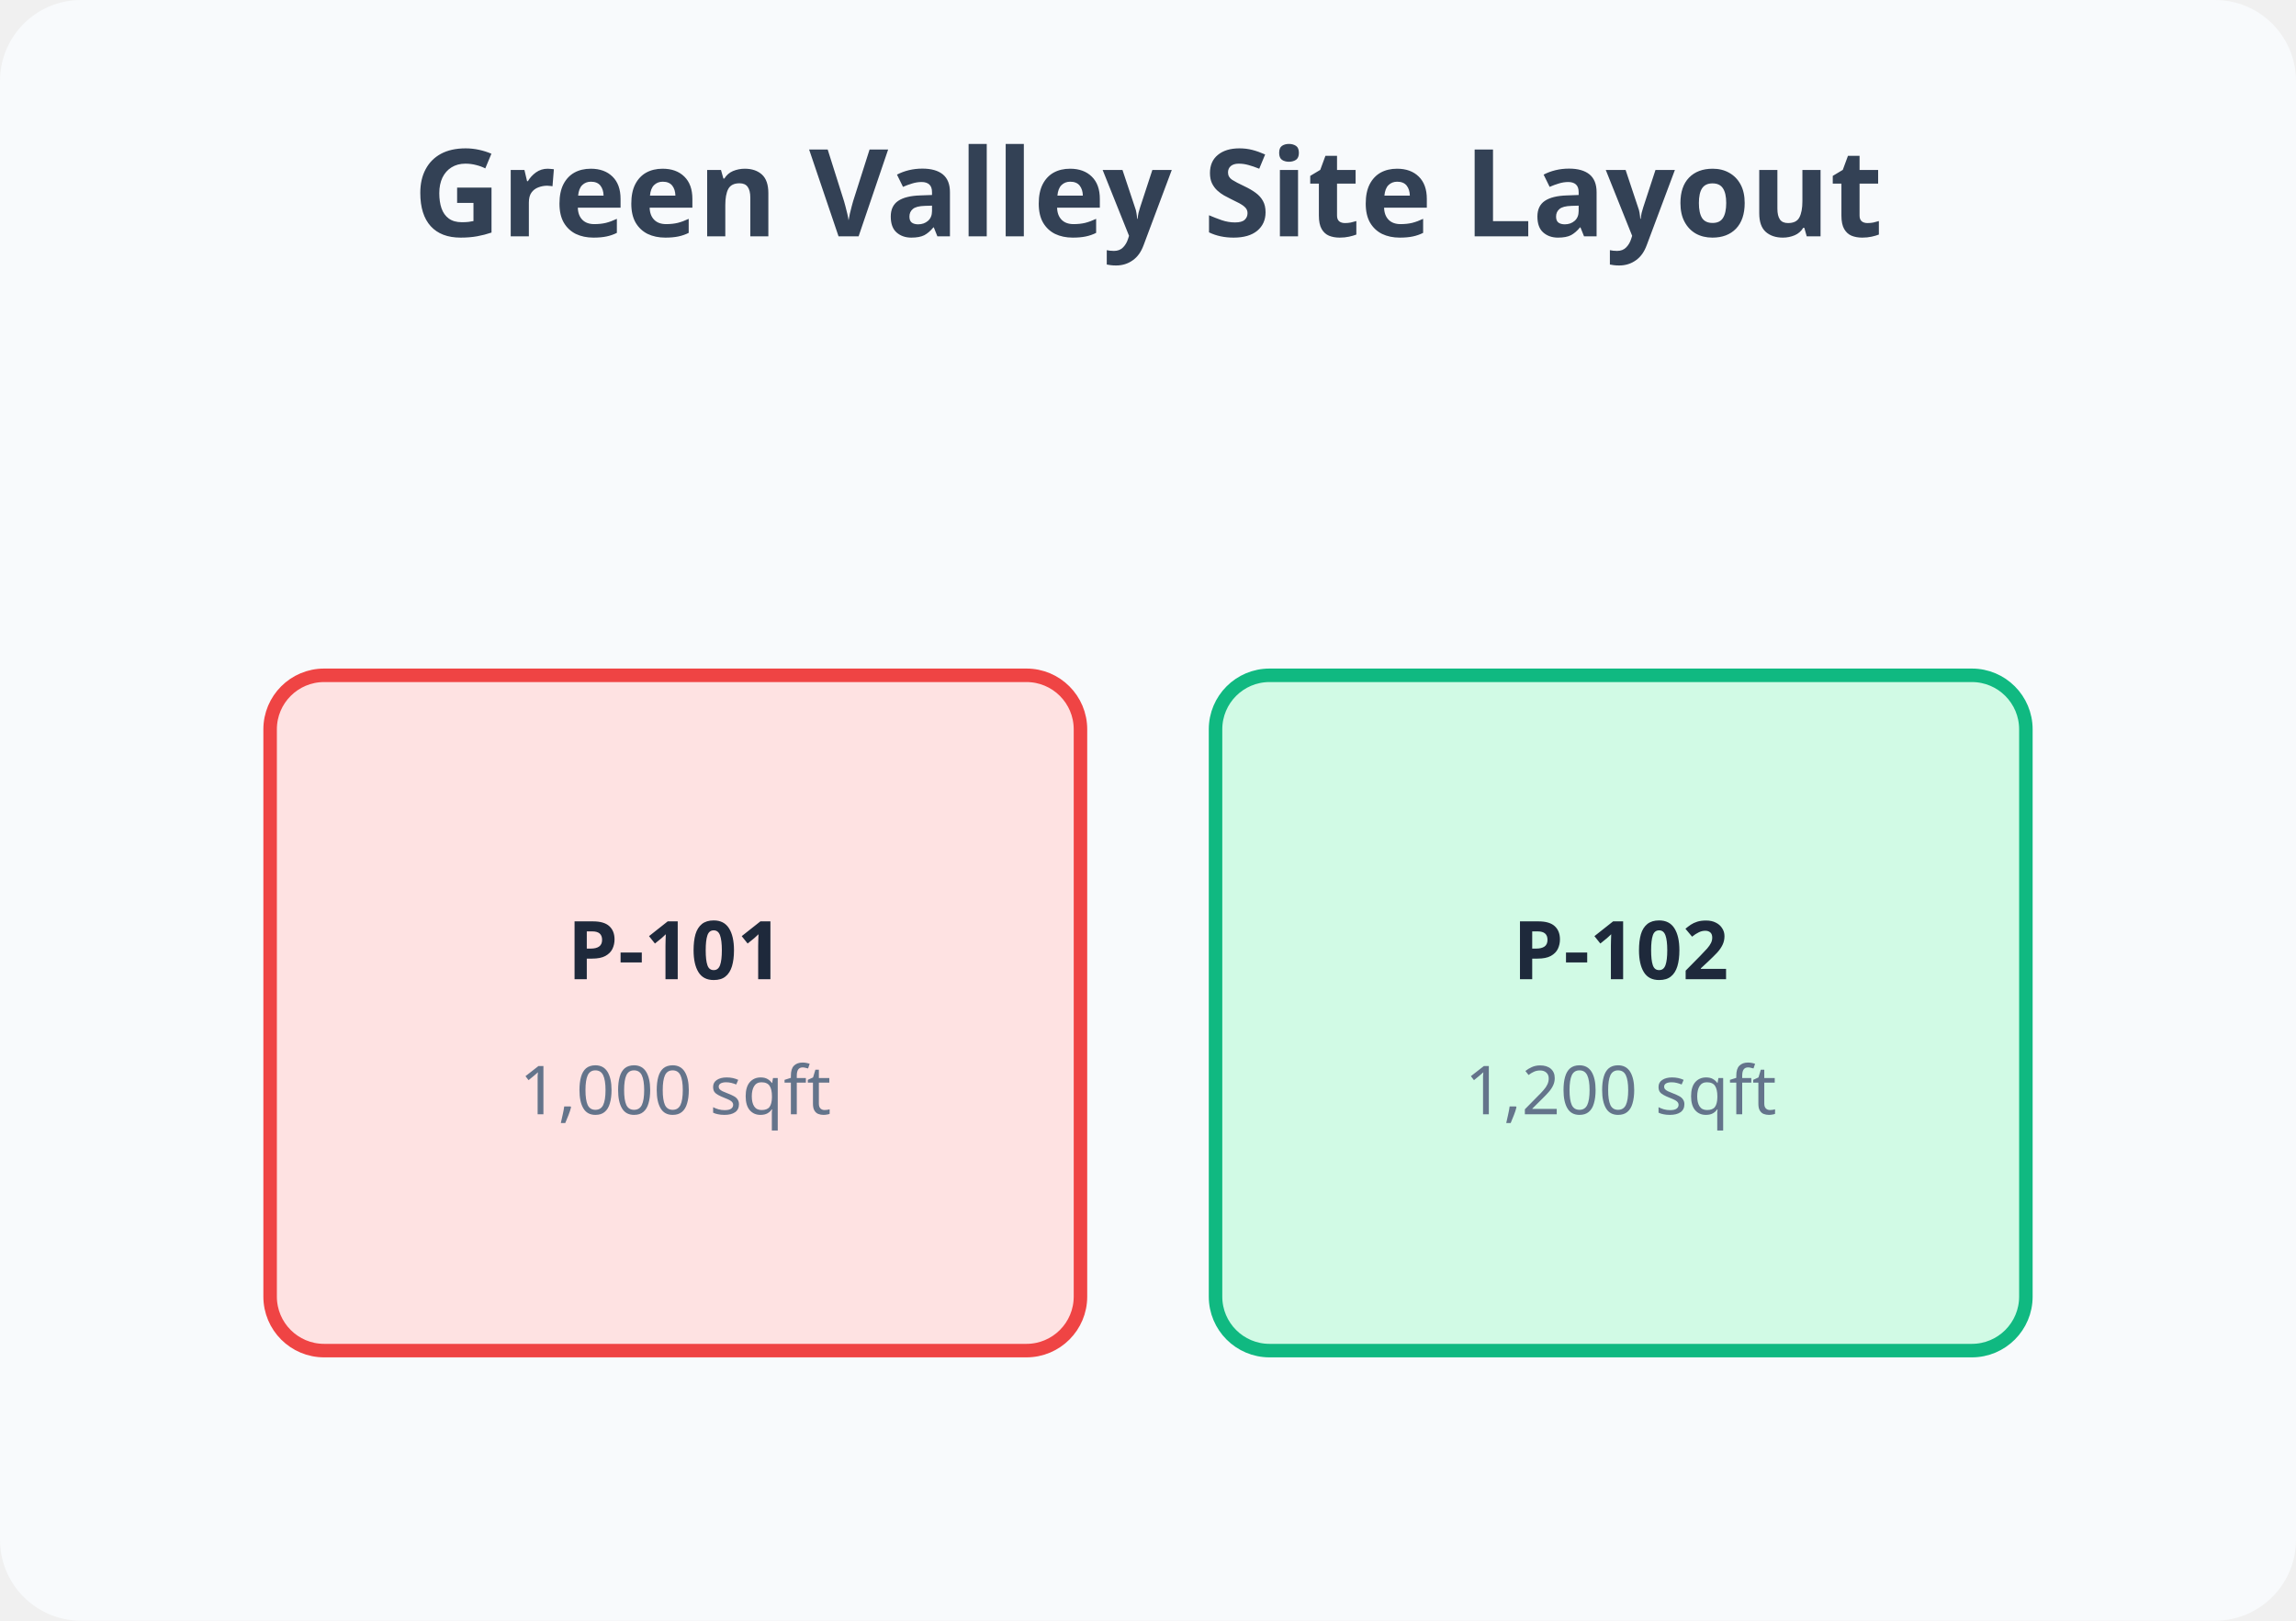
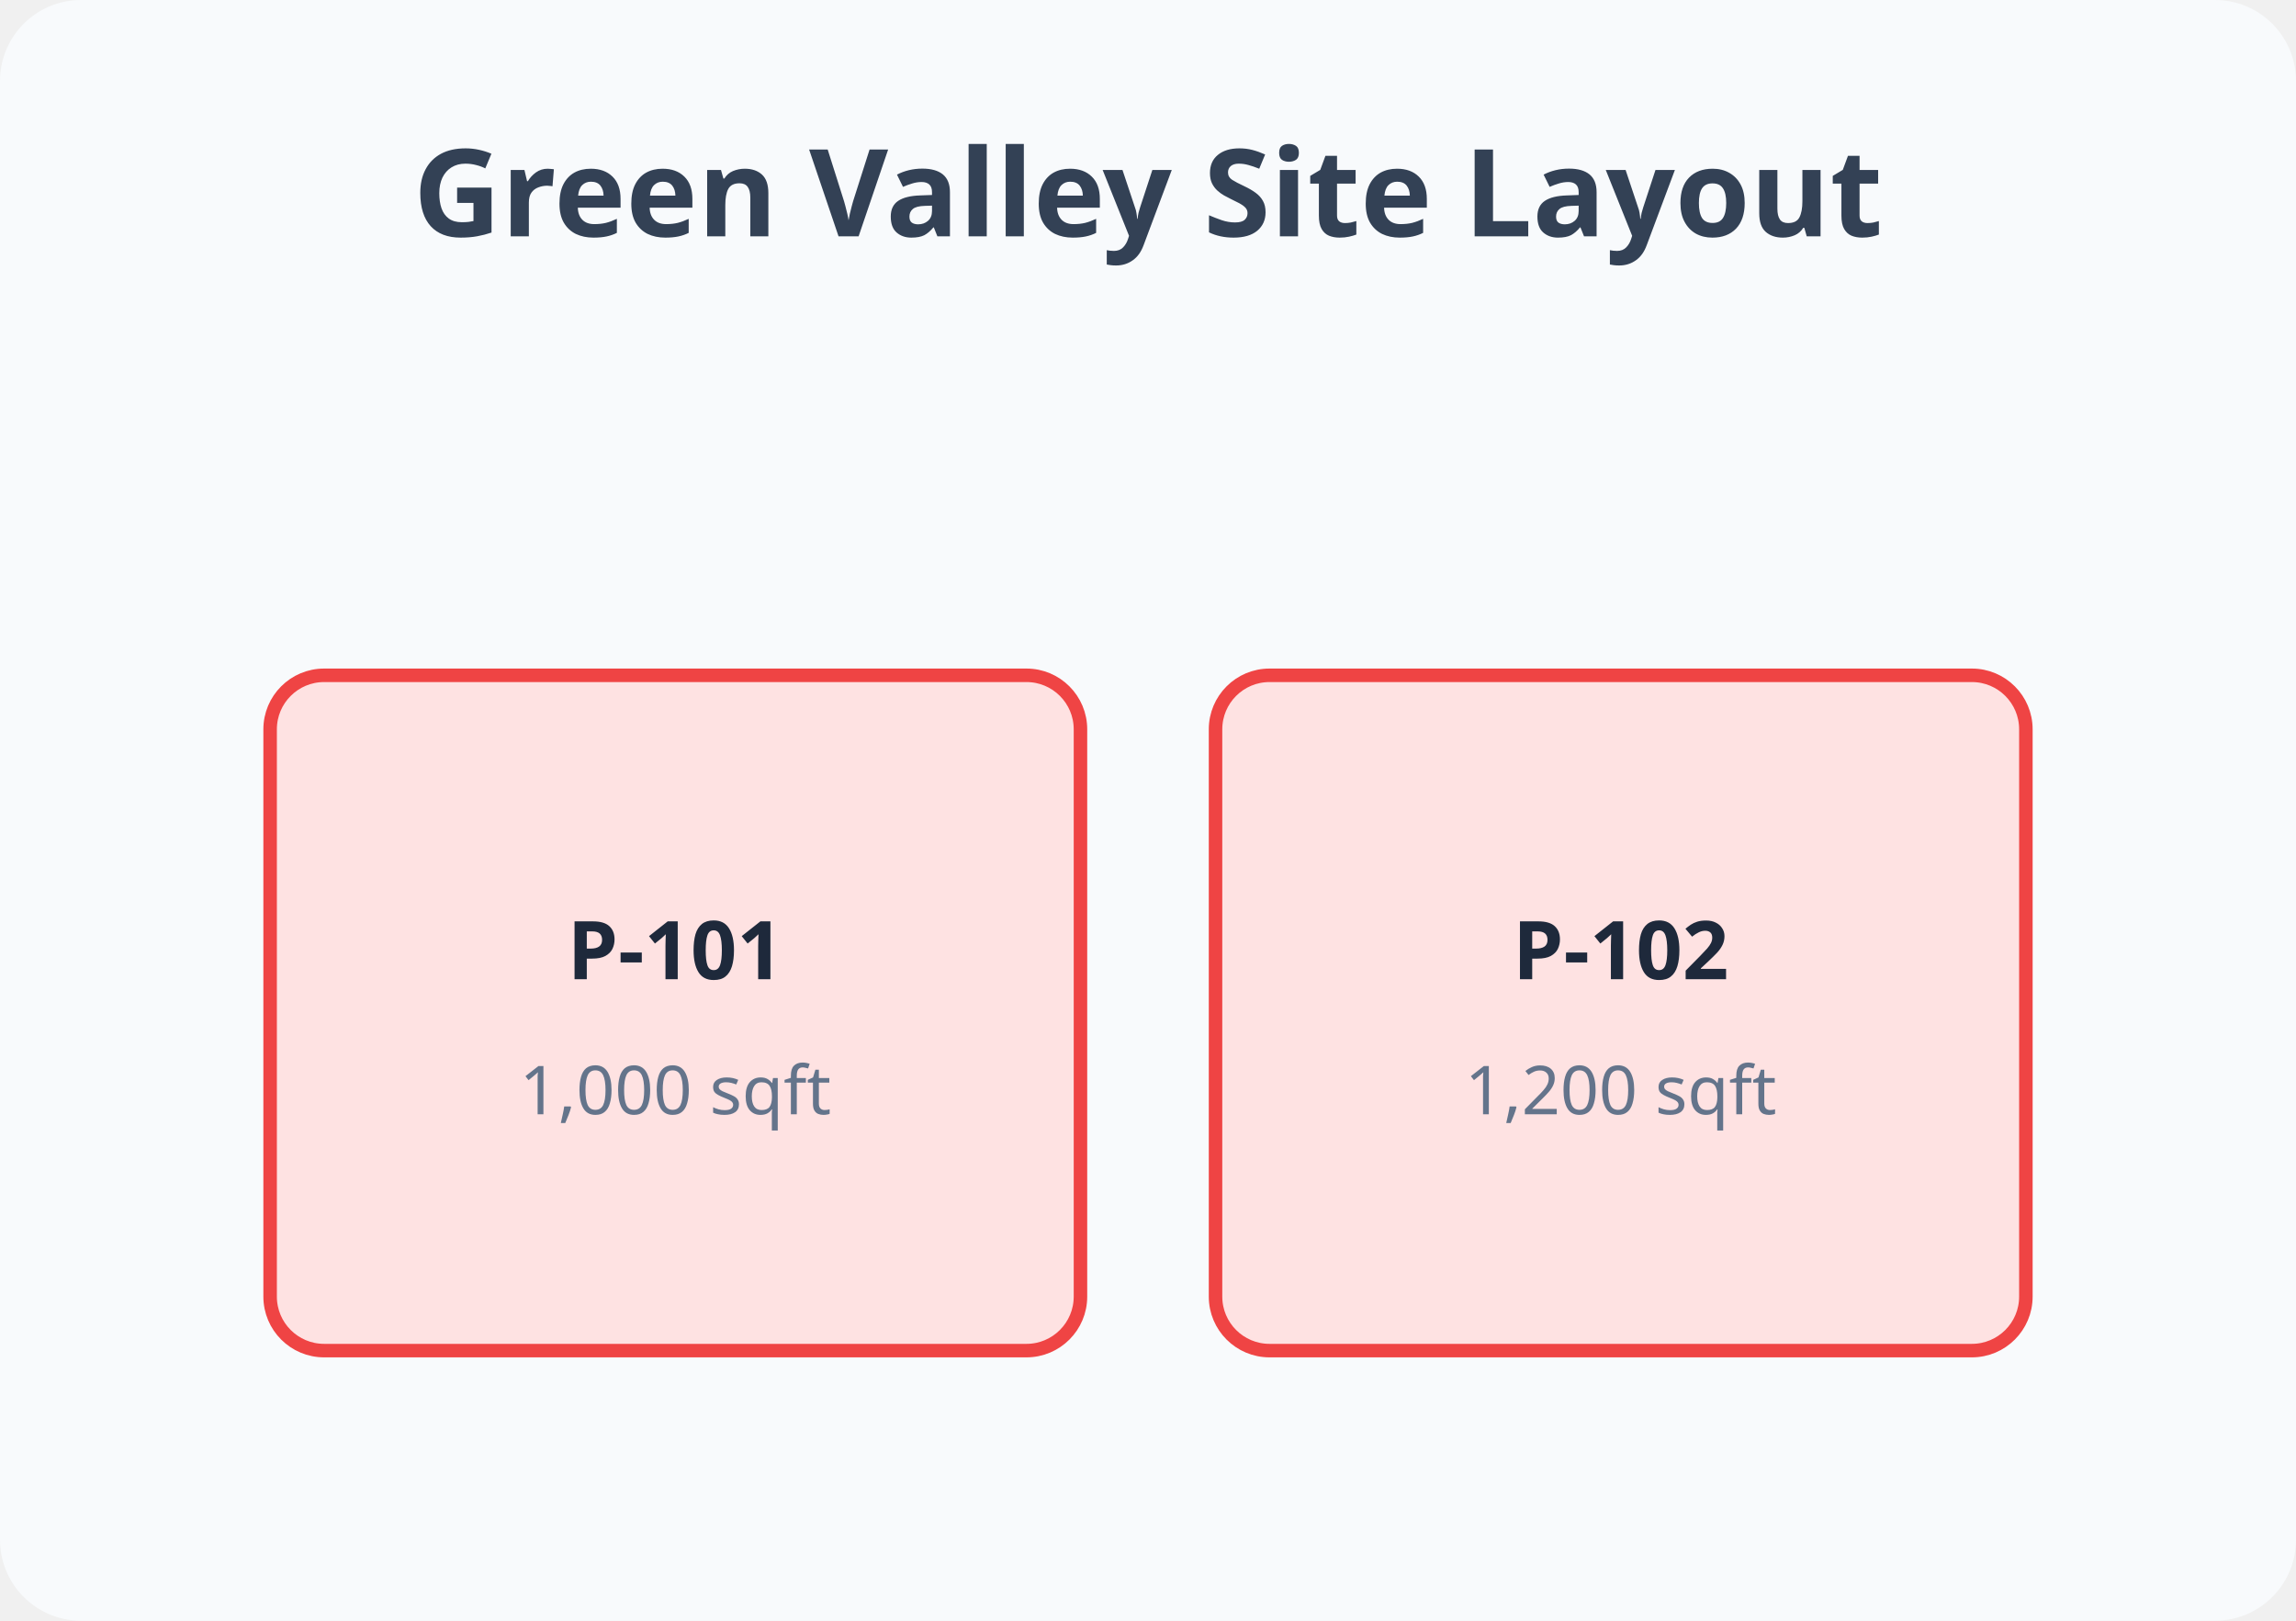
<svg xmlns="http://www.w3.org/2000/svg" width="340" height="240" viewBox="0 0 340 240">
  <defs>
    <style>
      .plot { cursor: pointer; stroke: #fff; stroke-width: 2; transition: filter 0.2s; }
      .plot:hover { filter: brightness(0.9); }
      .plot-text { font-family: sans-serif; font-weight: bold; pointer-events: none; text-anchor: middle; fill: #1e293b; }
      .plot-area { font-family: sans-serif; font-size: 10px; pointer-events: none; text-anchor: middle; fill: #64748b; }
      .available { fill: #d1fae5; stroke: #10b981; }
      .booked { fill: #fef3c7; stroke: #f59e0b; }
      .sold { fill: #fee2e2; stroke: #ef4444; }
    </style>
  </defs>
  <rect width="100%" height="100%" fill="#f8fafc" rx="12" />
  <text x="170" y="35" text-anchor="middle" style="font-family: sans-serif; font-weight: bold; font-size: 18px; fill: #334155;">Green Valley Site Layout</text>
  <g class="plot-group" id="plot-group-6a60a4e17cfc15ebecd43756" data-plot-id="6a60a4e17cfc15ebecd43756" data-plot-number="P-101">
    <rect id="plot-P-101" class="plot sold" x="40" y="100" width="120" height="100" rx="8" />
    <text x="100" y="145" class="plot-text">P-101</text>
    <text x="100" y="165" class="plot-area">1,000 sqft</text>
  </g>
  <g class="plot-group" id="plot-group-6a61bbc0d37a5194909a9a77" data-plot-id="6a61bbc0d37a5194909a9a77" data-plot-number="P-102">
-     <rect id="plot-P-102" class="plot available" x="180" y="100" width="120" height="100" rx="8" />
+     <rect id="plot-P-102" class="plot sold" x="180" y="100" width="120" height="100" rx="8" />
    <text x="240" y="145" class="plot-text">P-102</text>
    <text x="240" y="165" class="plot-area">1,200 sqft</text>
  </g>
</svg>
